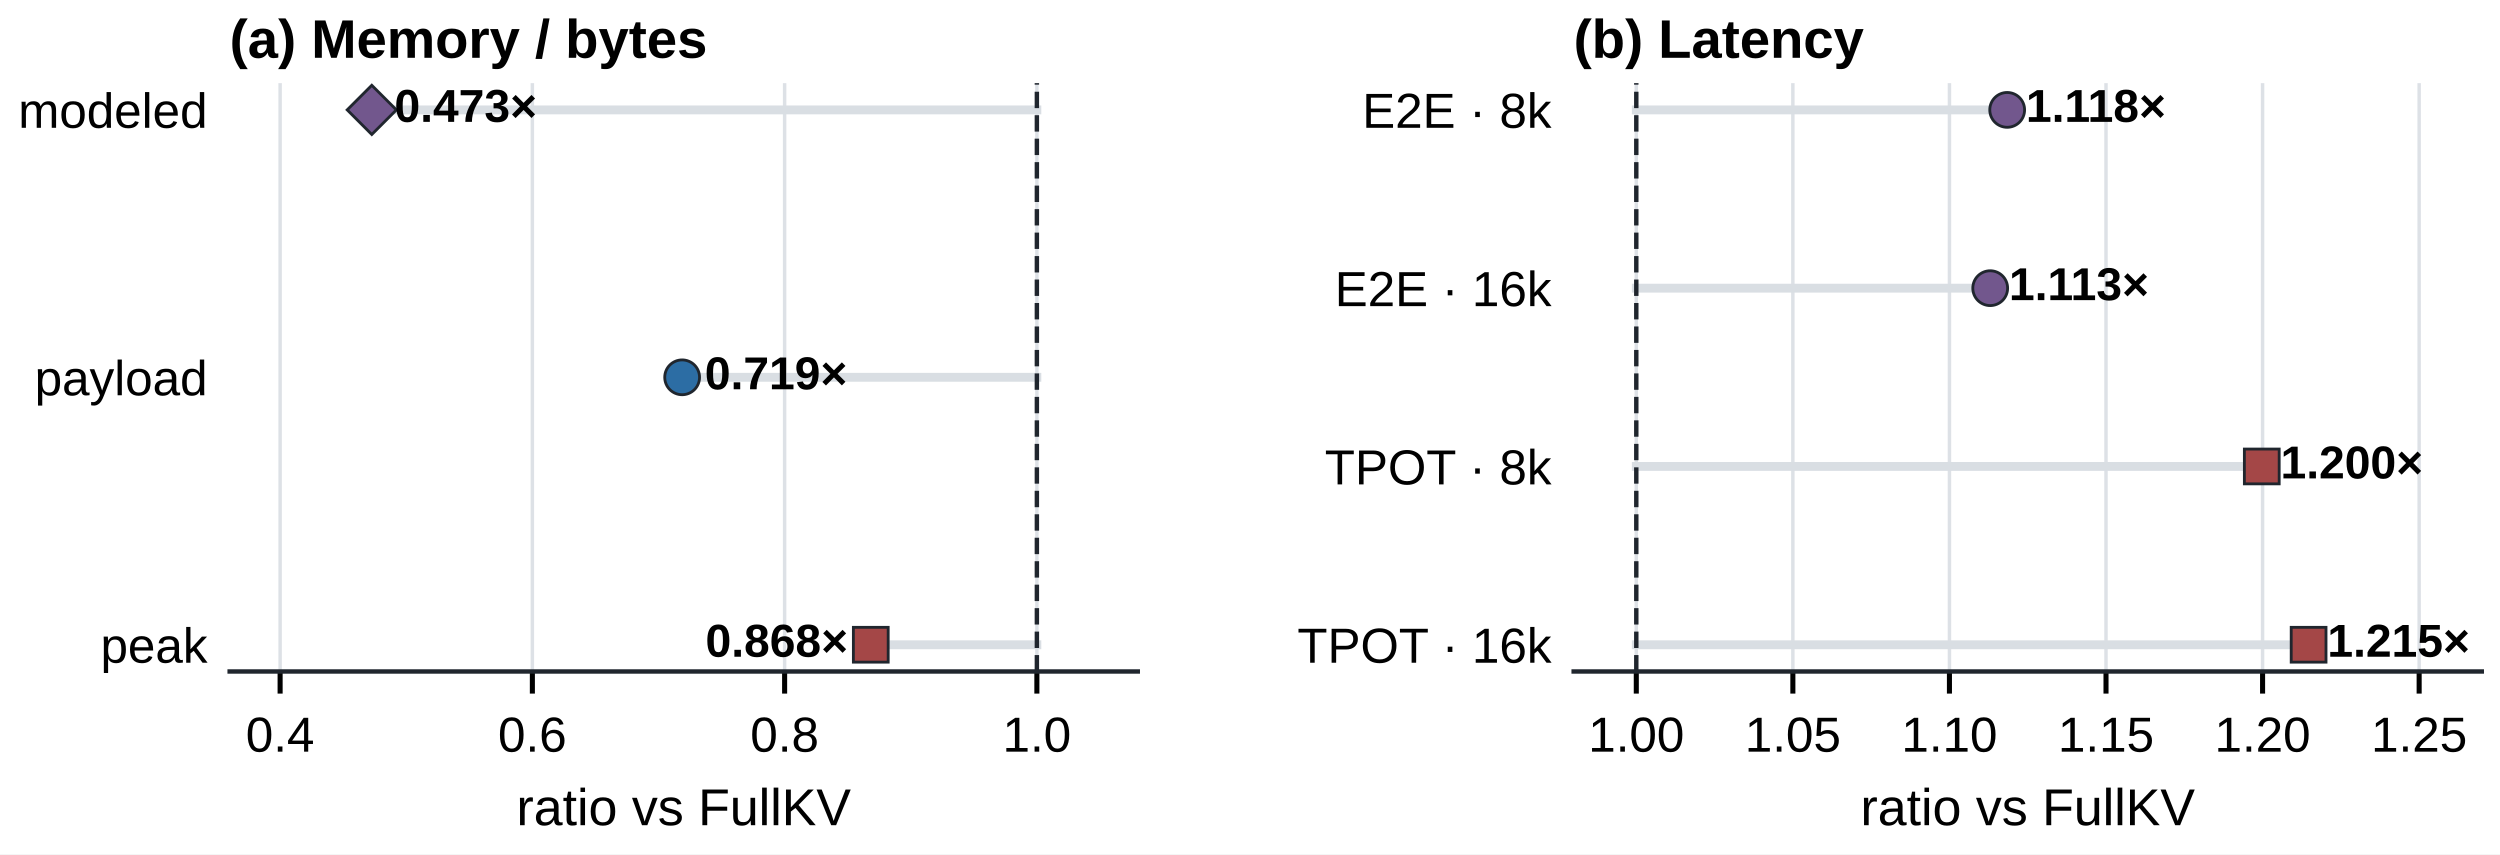
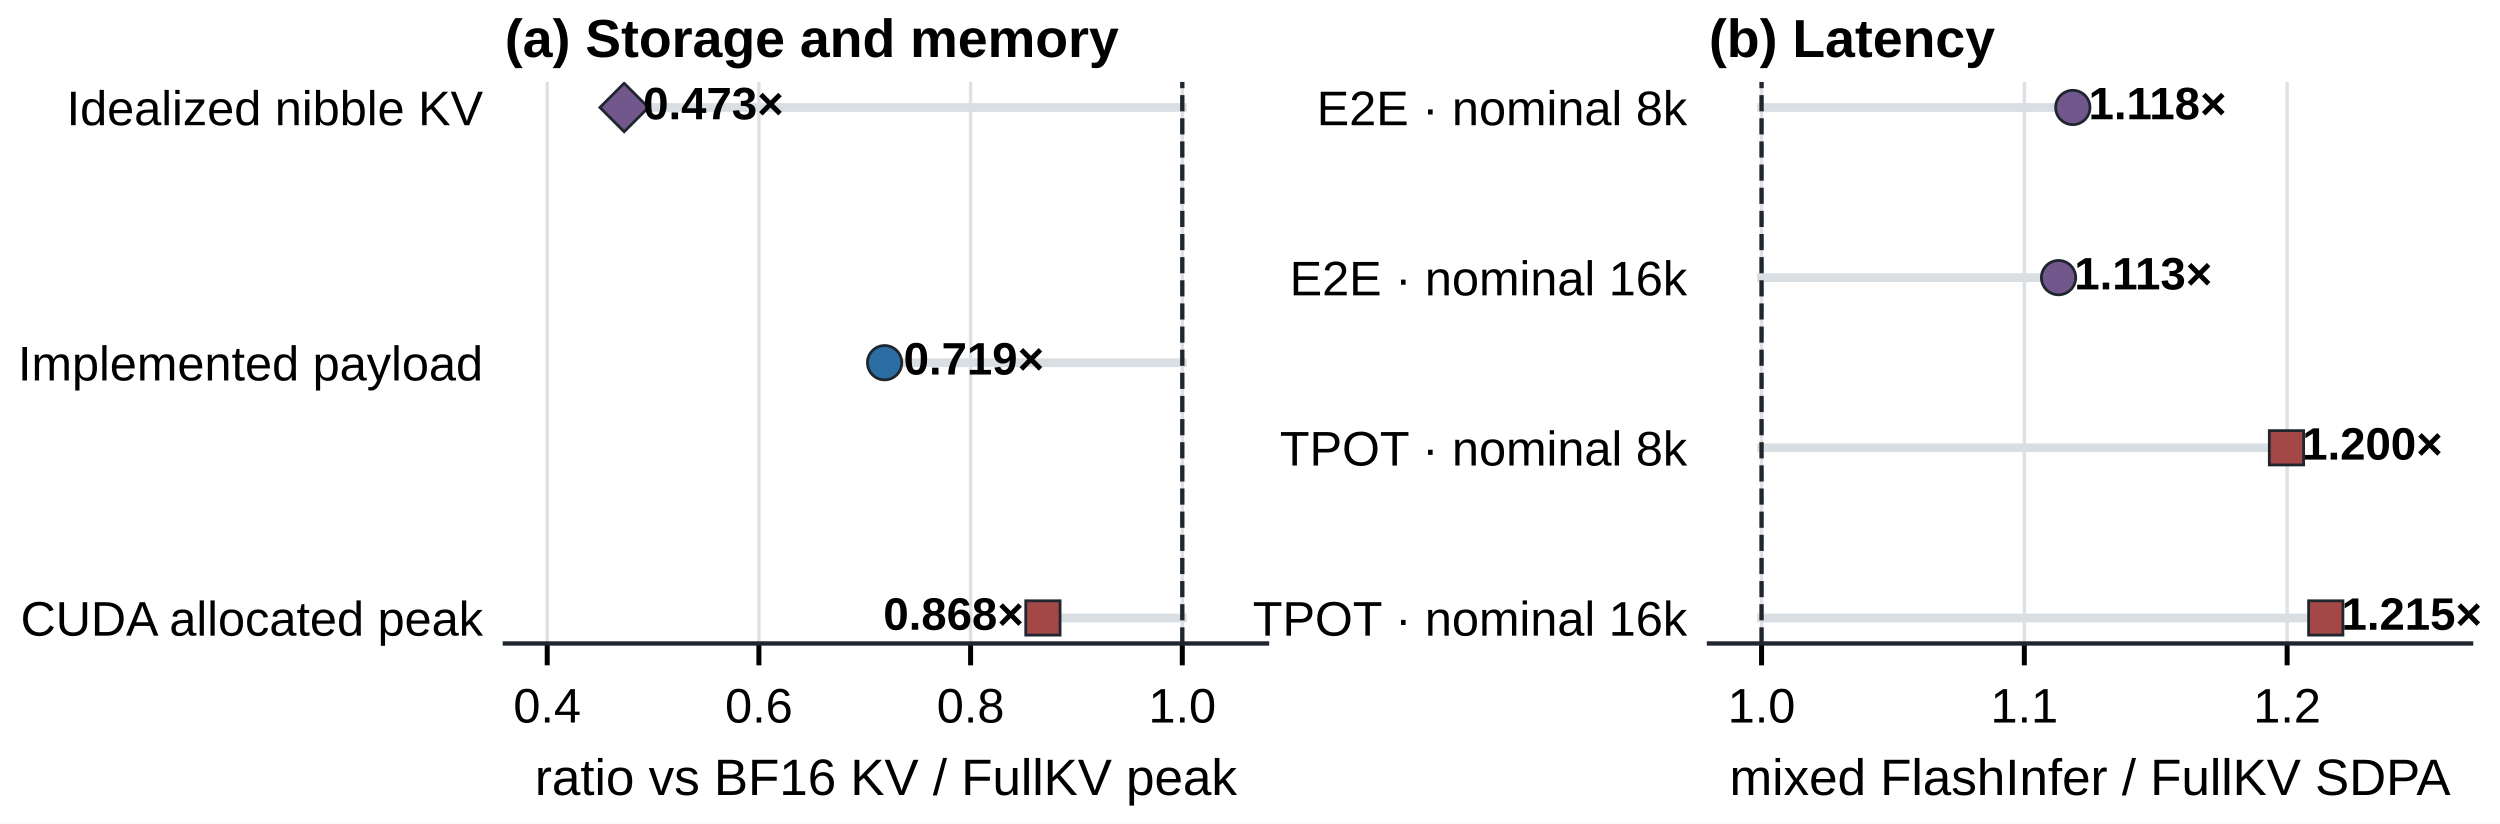
- <svg xmlns="http://www.w3.org/2000/svg" xmlns:xlink="http://www.w3.org/1999/xlink" width="395.128pt" height="135.025pt" viewBox="0 0 395.128 135.025" version="1.1">
+ <svg xmlns="http://www.w3.org/2000/svg" xmlns:xlink="http://www.w3.org/1999/xlink" width="400.86pt" height="132.073pt" viewBox="0 0 400.86 132.073" version="1.1">
  <defs>
    <style type="text/css">*{stroke-linejoin: round; stroke-linecap: butt}</style>
  </defs>
  <g id="figure_1">
    <g id="patch_1">
-       <path d="M 0 135.025 L 395.128 135.025 L 395.128 0 L 0 0 z " style="fill: #ffffff" />
+       <path d="M 0 132.073 L 400.86 132.073 L 400.86 0 L 0 0 z " style="fill: #ffffff" />
    </g>
    <g id="axes_1">
      <g id="patch_2">
-         <path d="M 36.298 106.129 L 179.826 106.129 L 179.826 13.141 L 36.298 13.141 z " style="fill: #ffffff" />
+         <path d="M 80.954 103.177 L 203.152 103.177 L 203.152 13.141 L 80.954 13.141 z " style="fill: #ffffff" />
      </g>
      <g id="matplotlib.axis_1">
        <g id="xtick_1">
          <g id="line2d_1">
-             <path d="M 44.272 106.129 L 44.272 13.141 " clip-path="url(#p26fa198afe)" style="fill: none; stroke: #d9dee3; stroke-opacity: 0.9; stroke-width: 0.55; stroke-linecap: square" />
+             <path d="M 87.743 103.177 L 87.743 13.141 " clip-path="url(#paa6c4454ef)" style="fill: none; stroke: #d9dee3; stroke-opacity: 0.9; stroke-width: 0.55; stroke-linecap: square" />
          </g>
          <g id="line2d_2">
            <defs>
-               <path id="m2ffba4db16" d="M 0 0 L 0 3.5 " style="stroke: #000000; stroke-width: 0.8" />
+               <path id="me37a7d6526" d="M 0 0 L 0 3.5 " style="stroke: #000000; stroke-width: 0.8" />
            </defs>
            <g>
-               <use xlink:href="#m2ffba4db16" x="44.272" y="106.129" style="stroke: #000000; stroke-width: 0.8" />
+               <use xlink:href="#me37a7d6526" x="87.743" y="103.177" style="stroke: #000000; stroke-width: 0.8" />
            </g>
          </g>
          <g id="text_1">
-             <text style="font-size: 7.8px; font-family: 'Liberation Sans', 'DejaVu Sans', 'Arial', sans-serif; text-anchor: middle" x="44.272" y="118.808" transform="rotate(-0 44.27166 118.8076)">0.4</text>
+             <text style="font-size: 7.8px; font-family: 'Liberation Sans', 'DejaVu Sans', 'Arial', sans-serif; text-anchor: middle" x="87.743" y="115.856" transform="rotate(-0 87.74285 115.8556)">0.4</text>
          </g>
        </g>
        <g id="xtick_2">
          <g id="line2d_3">
-             <path d="M 84.141 106.129 L 84.141 13.141 " clip-path="url(#p26fa198afe)" style="fill: none; stroke: #d9dee3; stroke-opacity: 0.9; stroke-width: 0.55; stroke-linecap: square" />
+             <path d="M 121.687 103.177 L 121.687 13.141 " clip-path="url(#paa6c4454ef)" style="fill: none; stroke: #d9dee3; stroke-opacity: 0.9; stroke-width: 0.55; stroke-linecap: square" />
          </g>
          <g id="line2d_4">
            <g>
-               <use xlink:href="#m2ffba4db16" x="84.141" y="106.129" style="stroke: #000000; stroke-width: 0.8" />
+               <use xlink:href="#me37a7d6526" x="121.687" y="103.177" style="stroke: #000000; stroke-width: 0.8" />
            </g>
          </g>
          <g id="text_2">
-             <text style="font-size: 7.8px; font-family: 'Liberation Sans', 'DejaVu Sans', 'Arial', sans-serif; text-anchor: middle" x="84.141" y="118.808" transform="rotate(-0 84.14062 118.8076)">0.6</text>
+             <text style="font-size: 7.8px; font-family: 'Liberation Sans', 'DejaVu Sans', 'Arial', sans-serif; text-anchor: middle" x="121.687" y="115.856" transform="rotate(-0 121.6867 115.8556)">0.6</text>
          </g>
        </g>
        <g id="xtick_3">
          <g id="line2d_5">
-             <path d="M 124.01 106.129 L 124.01 13.141 " clip-path="url(#p26fa198afe)" style="fill: none; stroke: #d9dee3; stroke-opacity: 0.9; stroke-width: 0.55; stroke-linecap: square" />
+             <path d="M 155.63 103.177 L 155.63 13.141 " clip-path="url(#paa6c4454ef)" style="fill: none; stroke: #d9dee3; stroke-opacity: 0.9; stroke-width: 0.55; stroke-linecap: square" />
          </g>
          <g id="line2d_6">
            <g>
-               <use xlink:href="#m2ffba4db16" x="124.01" y="106.129" style="stroke: #000000; stroke-width: 0.8" />
+               <use xlink:href="#me37a7d6526" x="155.63" y="103.177" style="stroke: #000000; stroke-width: 0.8" />
            </g>
          </g>
          <g id="text_3">
-             <text style="font-size: 7.8px; font-family: 'Liberation Sans', 'DejaVu Sans', 'Arial', sans-serif; text-anchor: middle" x="124.01" y="118.808" transform="rotate(-0 124.0096 118.8076)">0.8</text>
+             <text style="font-size: 7.8px; font-family: 'Liberation Sans', 'DejaVu Sans', 'Arial', sans-serif; text-anchor: middle" x="155.63" y="115.856" transform="rotate(-0 155.6304 115.8556)">0.8</text>
          </g>
        </g>
        <g id="xtick_4">
          <g id="line2d_7">
-             <path d="M 163.879 106.129 L 163.879 13.141 " clip-path="url(#p26fa198afe)" style="fill: none; stroke: #d9dee3; stroke-opacity: 0.9; stroke-width: 0.55; stroke-linecap: square" />
+             <path d="M 189.574 103.177 L 189.574 13.141 " clip-path="url(#paa6c4454ef)" style="fill: none; stroke: #d9dee3; stroke-opacity: 0.9; stroke-width: 0.55; stroke-linecap: square" />
          </g>
          <g id="line2d_8">
            <g>
-               <use xlink:href="#m2ffba4db16" x="163.879" y="106.129" style="stroke: #000000; stroke-width: 0.8" />
+               <use xlink:href="#me37a7d6526" x="189.574" y="103.177" style="stroke: #000000; stroke-width: 0.8" />
            </g>
          </g>
          <g id="text_4">
-             <text style="font-size: 7.8px; font-family: 'Liberation Sans', 'DejaVu Sans', 'Arial', sans-serif; text-anchor: middle" x="163.879" y="118.808" transform="rotate(-0 163.8785 118.8076)">1.0</text>
+             <text style="font-size: 7.8px; font-family: 'Liberation Sans', 'DejaVu Sans', 'Arial', sans-serif; text-anchor: middle" x="189.574" y="115.856" transform="rotate(-0 189.5742 115.8556)">1.0</text>
          </g>
        </g>
        <g id="text_5">
-           <text style="font-size: 8.2px; font-family: 'Liberation Sans', 'DejaVu Sans', 'Arial', sans-serif; text-anchor: middle" x="108.062" y="130.419" transform="rotate(-0 108.062 130.419)">ratio vs FullKV</text>
+           <text style="font-size: 8.2px; font-family: 'Liberation Sans', 'DejaVu Sans', 'Arial', sans-serif; text-anchor: middle" x="142.053" y="127.467" transform="rotate(-0 142.0529 127.467)">ratio vs BF16 KV / FullKV peak</text>
        </g>
      </g>
      <g id="matplotlib.axis_2">
        <g id="ytick_1">
          <g id="line2d_9" />
          <g id="text_6">
-             <text style="font-size: 7.8px; font-family: 'Liberation Sans', 'DejaVu Sans', 'Arial', sans-serif; text-anchor: end" x="32.798" y="20.207" transform="rotate(-0 32.79787 20.20707)">modeled</text>
+             <text style="font-size: 7.8px; font-family: 'Liberation Sans', 'DejaVu Sans', 'Arial', sans-serif; text-anchor: end" x="77.454" y="20.073" transform="rotate(-0 77.45409 20.07289)">Idealized nibble KV</text>
          </g>
        </g>
        <g id="ytick_2">
          <g id="line2d_10" />
          <g id="text_7">
-             <text style="font-size: 7.8px; font-family: 'Liberation Sans', 'DejaVu Sans', 'Arial', sans-serif; text-anchor: end" x="32.798" y="62.474" transform="rotate(-0 32.79787 62.47434)">payload</text>
+             <text style="font-size: 7.8px; font-family: 'Liberation Sans', 'DejaVu Sans', 'Arial', sans-serif; text-anchor: end" x="77.454" y="60.998" transform="rotate(-0 77.45409 60.99834)">Implemented payload</text>
          </g>
        </g>
        <g id="ytick_3">
          <g id="line2d_11" />
          <g id="text_8">
-             <text style="font-size: 7.8px; font-family: 'Liberation Sans', 'DejaVu Sans', 'Arial', sans-serif; text-anchor: end" x="32.798" y="104.742" transform="rotate(-0 32.79787 104.7416)">peak</text>
+             <text style="font-size: 7.8px; font-family: 'Liberation Sans', 'DejaVu Sans', 'Arial', sans-serif; text-anchor: end" x="77.454" y="101.924" transform="rotate(-0 77.45409 101.9238)">CUDA allocated peak</text>
          </g>
        </g>
      </g>
      <g id="line2d_12">
-         <path d="M 58.761 17.368 L 163.879 17.368 " clip-path="url(#p26fa198afe)" style="fill: none; stroke: #d9dee3; stroke-width: 1.4; stroke-linecap: square" />
+         <path d="M 100.079 17.234 L 189.574 17.234 " clip-path="url(#paa6c4454ef)" style="fill: none; stroke: #d9dee3; stroke-width: 1.4; stroke-linecap: square" />
      </g>
      <g id="line2d_13">
-         <path d="M 107.813 59.635 L 163.879 59.635 " clip-path="url(#p26fa198afe)" style="fill: none; stroke: #d9dee3; stroke-width: 1.4; stroke-linecap: square" />
+         <path d="M 141.841 58.159 L 189.574 58.159 " clip-path="url(#paa6c4454ef)" style="fill: none; stroke: #d9dee3; stroke-width: 1.4; stroke-linecap: square" />
      </g>
      <g id="line2d_14">
-         <path d="M 137.628 101.902 L 163.879 101.902 " clip-path="url(#p26fa198afe)" style="fill: none; stroke: #d9dee3; stroke-width: 1.4; stroke-linecap: square" />
+         <path d="M 167.225 99.084 L 189.574 99.084 " clip-path="url(#paa6c4454ef)" style="fill: none; stroke: #d9dee3; stroke-width: 1.4; stroke-linecap: square" />
      </g>
      <g id="line2d_15">
-         <path d="M 58.761 17.368 " clip-path="url(#p26fa198afe)" style="fill: none; stroke: #72578d; stroke-width: 1.2; stroke-linecap: square" />
-         <defs>
-           <path id="m29d583211d" d="M -0 3.889 L 3.889 0 L 0 -3.889 L -3.889 -0 z " style="stroke: #20262e; stroke-width: 0.45; stroke-linejoin: miter" />
-         </defs>
-         <g clip-path="url(#p26fa198afe)">
-           <use xlink:href="#m29d583211d" x="58.761" y="17.368" style="fill: #72578d; stroke: #20262e; stroke-width: 0.45; stroke-linejoin: miter" />
+         <path d="M 100.079 17.234 " clip-path="url(#paa6c4454ef)" style="fill: none; stroke: #72578d; stroke-width: 1.2; stroke-linecap: square" />
+         <defs>
+           <path id="m46cc249352" d="M -0 3.889 L 3.889 0 L 0 -3.889 L -3.889 -0 z " style="stroke: #20262e; stroke-width: 0.45; stroke-linejoin: miter" />
+         </defs>
+         <g clip-path="url(#paa6c4454ef)">
+           <use xlink:href="#m46cc249352" x="100.079" y="17.234" style="fill: #72578d; stroke: #20262e; stroke-width: 0.45; stroke-linejoin: miter" />
        </g>
      </g>
      <g id="line2d_16">
-         <path d="M 107.813 59.635 " clip-path="url(#p26fa198afe)" style="fill: none; stroke: #2c6da4; stroke-width: 1.2; stroke-linecap: square" />
-         <defs>
-           <path id="m6ffd87c6aa" d="M 0 2.75 C 0.729 2.75 1.429 2.46 1.945 1.945 C 2.46 1.429 2.75 0.729 2.75 0 C 2.75 -0.729 2.46 -1.429 1.945 -1.945 C 1.429 -2.46 0.729 -2.75 0 -2.75 C -0.729 -2.75 -1.429 -2.46 -1.945 -1.945 C -2.46 -1.429 -2.75 -0.729 -2.75 0 C -2.75 0.729 -2.46 1.429 -1.945 1.945 C -1.429 2.46 -0.729 2.75 0 2.75 z " style="stroke: #20262e; stroke-width: 0.45" />
-         </defs>
-         <g clip-path="url(#p26fa198afe)">
-           <use xlink:href="#m6ffd87c6aa" x="107.813" y="59.635" style="fill: #2c6da4; stroke: #20262e; stroke-width: 0.45" />
+         <path d="M 141.841 58.159 " clip-path="url(#paa6c4454ef)" style="fill: none; stroke: #2c6da4; stroke-width: 1.2; stroke-linecap: square" />
+         <defs>
+           <path id="ma58eabe10e" d="M 0 2.75 C 0.729 2.75 1.429 2.46 1.945 1.945 C 2.46 1.429 2.75 0.729 2.75 0 C 2.75 -0.729 2.46 -1.429 1.945 -1.945 C 1.429 -2.46 0.729 -2.75 0 -2.75 C -0.729 -2.75 -1.429 -2.46 -1.945 -1.945 C -2.46 -1.429 -2.75 -0.729 -2.75 0 C -2.75 0.729 -2.46 1.429 -1.945 1.945 C -1.429 2.46 -0.729 2.75 0 2.75 z " style="stroke: #20262e; stroke-width: 0.45" />
+         </defs>
+         <g clip-path="url(#paa6c4454ef)">
+           <use xlink:href="#ma58eabe10e" x="141.841" y="58.159" style="fill: #2c6da4; stroke: #20262e; stroke-width: 0.45" />
        </g>
      </g>
      <g id="line2d_17">
-         <path d="M 137.628 101.902 " clip-path="url(#p26fa198afe)" style="fill: none; stroke: #a44747; stroke-width: 1.2; stroke-linecap: square" />
-         <defs>
-           <path id="mbf55a72f6f" d="M -2.75 2.75 L 2.75 2.75 L 2.75 -2.75 L -2.75 -2.75 z " style="stroke: #20262e; stroke-width: 0.45; stroke-linejoin: miter" />
-         </defs>
-         <g clip-path="url(#p26fa198afe)">
-           <use xlink:href="#mbf55a72f6f" x="137.628" y="101.902" style="fill: #a44747; stroke: #20262e; stroke-width: 0.45; stroke-linejoin: miter" />
+         <path d="M 167.225 99.084 " clip-path="url(#paa6c4454ef)" style="fill: none; stroke: #a44747; stroke-width: 1.2; stroke-linecap: square" />
+         <defs>
+           <path id="m62bb5e3190" d="M -2.75 2.75 L 2.75 2.75 L 2.75 -2.75 L -2.75 -2.75 z " style="stroke: #20262e; stroke-width: 0.45; stroke-linejoin: miter" />
+         </defs>
+         <g clip-path="url(#paa6c4454ef)">
+           <use xlink:href="#m62bb5e3190" x="167.225" y="99.084" style="fill: #a44747; stroke: #20262e; stroke-width: 0.45; stroke-linejoin: miter" />
        </g>
      </g>
      <g id="line2d_18">
-         <path d="M 163.879 106.129 L 163.879 13.141 " clip-path="url(#p26fa198afe)" style="fill: none; stroke-dasharray: 2.59,1.12; stroke-dashoffset: 0; stroke: #20262e; stroke-width: 0.7" />
+         <path d="M 189.574 103.177 L 189.574 13.141 " clip-path="url(#paa6c4454ef)" style="fill: none; stroke-dasharray: 2.59,1.12; stroke-dashoffset: 0; stroke: #20262e; stroke-width: 0.7" />
      </g>
      <g id="patch_3">
-         <path d="M 36.298 106.129 L 179.826 106.129 " style="fill: none; stroke: #20262e; stroke-width: 0.7; stroke-linejoin: miter; stroke-linecap: square" />
+         <path d="M 80.954 103.177 L 203.152 103.177 " style="fill: none; stroke: #20262e; stroke-width: 0.7; stroke-linejoin: miter; stroke-linecap: square" />
      </g>
      <g id="text_9">
-         <text style="font-weight: 700; font-size: 7.3px; font-family: 'Liberation Sans', 'DejaVu Sans', 'Arial', sans-serif; text-anchor: start" x="62.349" y="19.257" transform="rotate(-0 62.34942 19.25692)">0.473×</text>
+         <text style="font-weight: 700; font-size: 7.3px; font-family: 'Liberation Sans', 'DejaVu Sans', 'Arial', sans-serif; text-anchor: start" x="103.134" y="19.123" transform="rotate(-0 103.134 19.12274)">0.473×</text>
      </g>
      <g id="text_10">
-         <text style="font-weight: 700; font-size: 7.3px; font-family: 'Liberation Sans', 'DejaVu Sans', 'Arial', sans-serif; text-anchor: start" x="111.401" y="61.524" transform="rotate(-0 111.4011 61.52419)">0.719×</text>
+         <text style="font-weight: 700; font-size: 7.3px; font-family: 'Liberation Sans', 'DejaVu Sans', 'Arial', sans-serif; text-anchor: start" x="144.896" y="60.048" transform="rotate(-0 144.8958 60.04819)">0.719×</text>
      </g>
      <g id="text_11">
-         <text style="font-weight: 700; font-size: 7.3px; font-family: 'Liberation Sans', 'DejaVu Sans', 'Arial', sans-serif; text-anchor: end" x="134.04" y="103.791" transform="rotate(-0 134.0398 103.7915)">0.868×</text>
+         <text style="font-weight: 700; font-size: 7.3px; font-family: 'Liberation Sans', 'DejaVu Sans', 'Arial', sans-serif; text-anchor: end" x="164.17" y="100.974" transform="rotate(-0 164.17 100.9737)">0.868×</text>
      </g>
      <g id="text_12">
-         <text style="font-weight: 700; font-size: 8.6px; font-family: 'Liberation Sans', 'DejaVu Sans', 'Arial', sans-serif; text-anchor: start" x="36.298" y="9.141" transform="rotate(-0 36.29787 9.141035)">(a) Memory / bytes</text>
+         <text style="font-weight: 700; font-size: 8.6px; font-family: 'Liberation Sans', 'DejaVu Sans', 'Arial', sans-serif; text-anchor: start" x="80.954" y="9.141" transform="rotate(-0 80.95409 9.141035)">(a) Storage and memory</text>
      </g>
    </g>
    <g id="axes_2">
      <g id="patch_4">
-         <path d="M 248.72 106.129 L 392.248 106.129 L 392.248 13.141 L 248.72 13.141 z " style="fill: #ffffff" />
+         <path d="M 274.026 103.177 L 396.224 103.177 L 396.224 13.141 L 274.026 13.141 z " style="fill: #ffffff" />
      </g>
      <g id="matplotlib.axis_3">
        <g id="xtick_5">
          <g id="line2d_19">
-             <path d="M 258.618 106.129 L 258.618 13.141 " clip-path="url(#p44083bb13b)" style="fill: none; stroke: #d9dee3; stroke-opacity: 0.9; stroke-width: 0.55; stroke-linecap: square" />
+             <path d="M 282.454 103.177 L 282.454 13.141 " clip-path="url(#p240f3492cc)" style="fill: none; stroke: #d9dee3; stroke-opacity: 0.9; stroke-width: 0.55; stroke-linecap: square" />
          </g>
          <g id="line2d_20">
            <g>
-               <use xlink:href="#m2ffba4db16" x="258.618" y="106.129" style="stroke: #000000; stroke-width: 0.8" />
+               <use xlink:href="#me37a7d6526" x="282.454" y="103.177" style="stroke: #000000; stroke-width: 0.8" />
            </g>
          </g>
          <g id="text_13">
-             <text style="font-size: 7.8px; font-family: 'Liberation Sans', 'DejaVu Sans', 'Arial', sans-serif; text-anchor: middle" x="258.618" y="118.808" transform="rotate(-0 258.6181 118.8076)">1.00</text>
+             <text style="font-size: 7.8px; font-family: 'Liberation Sans', 'DejaVu Sans', 'Arial', sans-serif; text-anchor: middle" x="282.454" y="115.856" transform="rotate(-0 282.4538 115.8556)">1.0</text>
          </g>
        </g>
        <g id="xtick_6">
          <g id="line2d_21">
-             <path d="M 283.364 106.129 L 283.364 13.141 " clip-path="url(#p44083bb13b)" style="fill: none; stroke: #d9dee3; stroke-opacity: 0.9; stroke-width: 0.55; stroke-linecap: square" />
+             <path d="M 324.591 103.177 L 324.591 13.141 " clip-path="url(#p240f3492cc)" style="fill: none; stroke: #d9dee3; stroke-opacity: 0.9; stroke-width: 0.55; stroke-linecap: square" />
          </g>
          <g id="line2d_22">
            <g>
-               <use xlink:href="#m2ffba4db16" x="283.364" y="106.129" style="stroke: #000000; stroke-width: 0.8" />
+               <use xlink:href="#me37a7d6526" x="324.591" y="103.177" style="stroke: #000000; stroke-width: 0.8" />
            </g>
          </g>
          <g id="text_14">
-             <text style="font-size: 7.8px; font-family: 'Liberation Sans', 'DejaVu Sans', 'Arial', sans-serif; text-anchor: middle" x="283.364" y="118.808" transform="rotate(-0 283.3644 118.8076)">1.05</text>
+             <text style="font-size: 7.8px; font-family: 'Liberation Sans', 'DejaVu Sans', 'Arial', sans-serif; text-anchor: middle" x="324.591" y="115.856" transform="rotate(-0 324.591 115.8556)">1.1</text>
          </g>
        </g>
        <g id="xtick_7">
          <g id="line2d_23">
-             <path d="M 308.111 106.129 L 308.111 13.141 " clip-path="url(#p44083bb13b)" style="fill: none; stroke: #d9dee3; stroke-opacity: 0.9; stroke-width: 0.55; stroke-linecap: square" />
+             <path d="M 366.728 103.177 L 366.728 13.141 " clip-path="url(#p240f3492cc)" style="fill: none; stroke: #d9dee3; stroke-opacity: 0.9; stroke-width: 0.55; stroke-linecap: square" />
          </g>
          <g id="line2d_24">
            <g>
-               <use xlink:href="#m2ffba4db16" x="308.111" y="106.129" style="stroke: #000000; stroke-width: 0.8" />
+               <use xlink:href="#me37a7d6526" x="366.728" y="103.177" style="stroke: #000000; stroke-width: 0.8" />
            </g>
          </g>
          <g id="text_15">
-             <text style="font-size: 7.8px; font-family: 'Liberation Sans', 'DejaVu Sans', 'Arial', sans-serif; text-anchor: middle" x="308.111" y="118.808" transform="rotate(-0 308.1106 118.8076)">1.10</text>
-           </g>
-         </g>
-         <g id="xtick_8">
-           <g id="line2d_25">
-             <path d="M 332.857 106.129 L 332.857 13.141 " clip-path="url(#p44083bb13b)" style="fill: none; stroke: #d9dee3; stroke-opacity: 0.9; stroke-width: 0.55; stroke-linecap: square" />
-           </g>
-           <g id="line2d_26">
-             <g>
-               <use xlink:href="#m2ffba4db16" x="332.857" y="106.129" style="stroke: #000000; stroke-width: 0.8" />
-             </g>
-           </g>
-           <g id="text_16">
-             <text style="font-size: 7.8px; font-family: 'Liberation Sans', 'DejaVu Sans', 'Arial', sans-serif; text-anchor: middle" x="332.857" y="118.808" transform="rotate(-0 332.8569 118.8076)">1.15</text>
-           </g>
-         </g>
-         <g id="xtick_9">
-           <g id="line2d_27">
-             <path d="M 357.603 106.129 L 357.603 13.141 " clip-path="url(#p44083bb13b)" style="fill: none; stroke: #d9dee3; stroke-opacity: 0.9; stroke-width: 0.55; stroke-linecap: square" />
-           </g>
-           <g id="line2d_28">
-             <g>
-               <use xlink:href="#m2ffba4db16" x="357.603" y="106.129" style="stroke: #000000; stroke-width: 0.8" />
-             </g>
-           </g>
-           <g id="text_17">
-             <text style="font-size: 7.8px; font-family: 'Liberation Sans', 'DejaVu Sans', 'Arial', sans-serif; text-anchor: middle" x="357.603" y="118.808" transform="rotate(-0 357.6031 118.8076)">1.20</text>
-           </g>
-         </g>
-         <g id="xtick_10">
-           <g id="line2d_29">
-             <path d="M 382.349 106.129 L 382.349 13.141 " clip-path="url(#p44083bb13b)" style="fill: none; stroke: #d9dee3; stroke-opacity: 0.9; stroke-width: 0.55; stroke-linecap: square" />
-           </g>
-           <g id="line2d_30">
-             <g>
-               <use xlink:href="#m2ffba4db16" x="382.349" y="106.129" style="stroke: #000000; stroke-width: 0.8" />
-             </g>
-           </g>
-           <g id="text_18">
-             <text style="font-size: 7.8px; font-family: 'Liberation Sans', 'DejaVu Sans', 'Arial', sans-serif; text-anchor: middle" x="382.349" y="118.808" transform="rotate(-0 382.3494 118.8076)">1.25</text>
-           </g>
-         </g>
-         <g id="text_19">
-           <text style="font-size: 8.2px; font-family: 'Liberation Sans', 'DejaVu Sans', 'Arial', sans-serif; text-anchor: middle" x="320.484" y="130.419" transform="rotate(-0 320.4838 130.419)">ratio vs FullKV</text>
+             <text style="font-size: 7.8px; font-family: 'Liberation Sans', 'DejaVu Sans', 'Arial', sans-serif; text-anchor: middle" x="366.728" y="115.856" transform="rotate(-0 366.7281 115.8556)">1.2</text>
+           </g>
+         </g>
+         <g id="text_16">
+           <text style="font-size: 8.2px; font-family: 'Liberation Sans', 'DejaVu Sans', 'Arial', sans-serif; text-anchor: middle" x="335.125" y="127.467" transform="rotate(-0 335.1253 127.467)">mixed FlashInfer / FullKV SDPA</text>
        </g>
      </g>
      <g id="matplotlib.axis_4">
        <g id="ytick_4">
-           <g id="line2d_31" />
+           <g id="line2d_25" />
+           <g id="text_17">
+             <text style="font-size: 7.8px; font-family: 'Liberation Sans', 'DejaVu Sans', 'Arial', sans-serif; text-anchor: end" x="270.526" y="20.073" transform="rotate(-0 270.5264 20.07289)">E2E · nominal 8k</text>
+           </g>
+         </g>
+         <g id="ytick_5">
+           <g id="line2d_26" />
+           <g id="text_18">
+             <text style="font-size: 7.8px; font-family: 'Liberation Sans', 'DejaVu Sans', 'Arial', sans-serif; text-anchor: end" x="270.526" y="47.357" transform="rotate(-0 270.5264 47.35652)">E2E · nominal 16k</text>
+           </g>
+         </g>
+         <g id="ytick_6">
+           <g id="line2d_27" />
+           <g id="text_19">
+             <text style="font-size: 7.8px; font-family: 'Liberation Sans', 'DejaVu Sans', 'Arial', sans-serif; text-anchor: end" x="270.526" y="74.64" transform="rotate(-0 270.5264 74.64016)">TPOT · nominal 8k</text>
+           </g>
+         </g>
+         <g id="ytick_7">
+           <g id="line2d_28" />
          <g id="text_20">
-             <text style="font-size: 7.8px; font-family: 'Liberation Sans', 'DejaVu Sans', 'Arial', sans-serif; text-anchor: end" x="245.22" y="20.207" transform="rotate(-0 245.2196 20.20707)">E2E · 8k</text>
-           </g>
-         </g>
-         <g id="ytick_5">
-           <g id="line2d_32" />
-           <g id="text_21">
-             <text style="font-size: 7.8px; font-family: 'Liberation Sans', 'DejaVu Sans', 'Arial', sans-serif; text-anchor: end" x="245.22" y="48.385" transform="rotate(-0 245.2196 48.38525)">E2E · 16k</text>
-           </g>
-         </g>
-         <g id="ytick_6">
-           <g id="line2d_33" />
-           <g id="text_22">
-             <text style="font-size: 7.8px; font-family: 'Liberation Sans', 'DejaVu Sans', 'Arial', sans-serif; text-anchor: end" x="245.22" y="76.563" transform="rotate(-0 245.2196 76.56343)">TPOT · 8k</text>
-           </g>
-         </g>
-         <g id="ytick_7">
-           <g id="line2d_34" />
-           <g id="text_23">
-             <text style="font-size: 7.8px; font-family: 'Liberation Sans', 'DejaVu Sans', 'Arial', sans-serif; text-anchor: end" x="245.22" y="104.742" transform="rotate(-0 245.2196 104.7416)">TPOT · 16k</text>
-           </g>
+             <text style="font-size: 7.8px; font-family: 'Liberation Sans', 'DejaVu Sans', 'Arial', sans-serif; text-anchor: end" x="270.526" y="101.924" transform="rotate(-0 270.5264 101.9238)">TPOT · nominal 16k</text>
+           </g>
+         </g>
+       </g>
+       <g id="line2d_29">
+         <path d="M 282.454 17.234 L 332.362 17.234 " clip-path="url(#p240f3492cc)" style="fill: none; stroke: #d9dee3; stroke-width: 1.4; stroke-linecap: square" />
+       </g>
+       <g id="line2d_30">
+         <path d="M 282.454 44.517 L 330.077 44.517 " clip-path="url(#p240f3492cc)" style="fill: none; stroke: #d9dee3; stroke-width: 1.4; stroke-linecap: square" />
+       </g>
+       <g id="line2d_31">
+         <path d="M 282.454 71.801 L 366.621 71.801 " clip-path="url(#p240f3492cc)" style="fill: none; stroke: #d9dee3; stroke-width: 1.4; stroke-linecap: square" />
+       </g>
+       <g id="line2d_32">
+         <path d="M 282.454 99.084 L 372.922 99.084 " clip-path="url(#p240f3492cc)" style="fill: none; stroke: #d9dee3; stroke-width: 1.4; stroke-linecap: square" />
+       </g>
+       <g id="line2d_33">
+         <path d="M 332.362 17.234 " clip-path="url(#p240f3492cc)" style="fill: none; stroke: #72578d; stroke-width: 1.2; stroke-linecap: square" />
+         <defs>
+           <path id="m469a370dd4" d="M 0 2.75 C 0.729 2.75 1.429 2.46 1.945 1.945 C 2.46 1.429 2.75 0.729 2.75 0 C 2.75 -0.729 2.46 -1.429 1.945 -1.945 C 1.429 -2.46 0.729 -2.75 0 -2.75 C -0.729 -2.75 -1.429 -2.46 -1.945 -1.945 C -2.46 -1.429 -2.75 -0.729 -2.75 0 C -2.75 0.729 -2.46 1.429 -1.945 1.945 C -1.429 2.46 -0.729 2.75 0 2.75 z " style="stroke: #20262e; stroke-width: 0.45" />
+         </defs>
+         <g clip-path="url(#p240f3492cc)">
+           <use xlink:href="#m469a370dd4" x="332.362" y="17.234" style="fill: #72578d; stroke: #20262e; stroke-width: 0.45" />
+         </g>
+       </g>
+       <g id="line2d_34">
+         <path d="M 330.077 44.517 " clip-path="url(#p240f3492cc)" style="fill: none; stroke: #72578d; stroke-width: 1.2; stroke-linecap: square" />
+         <g clip-path="url(#p240f3492cc)">
+           <use xlink:href="#m469a370dd4" x="330.077" y="44.517" style="fill: #72578d; stroke: #20262e; stroke-width: 0.45" />
        </g>
      </g>
      <g id="line2d_35">
-         <path d="M 258.618 17.368 L 317.238 17.368 " clip-path="url(#p44083bb13b)" style="fill: none; stroke: #d9dee3; stroke-width: 1.4; stroke-linecap: square" />
+         <path d="M 366.621 71.801 " clip-path="url(#p240f3492cc)" style="fill: none; stroke: #a44747; stroke-width: 1.2; stroke-linecap: square" />
+         <g clip-path="url(#p240f3492cc)">
+           <use xlink:href="#m62bb5e3190" x="366.621" y="71.801" style="fill: #a44747; stroke: #20262e; stroke-width: 0.45; stroke-linejoin: miter" />
+         </g>
      </g>
      <g id="line2d_36">
-         <path d="M 258.618 45.546 L 314.555 45.546 " clip-path="url(#p44083bb13b)" style="fill: none; stroke: #d9dee3; stroke-width: 1.4; stroke-linecap: square" />
+         <path d="M 372.922 99.084 " clip-path="url(#p240f3492cc)" style="fill: none; stroke: #a44747; stroke-width: 1.2; stroke-linecap: square" />
+         <g clip-path="url(#p240f3492cc)">
+           <use xlink:href="#m62bb5e3190" x="372.922" y="99.084" style="fill: #a44747; stroke: #20262e; stroke-width: 0.45; stroke-linejoin: miter" />
+         </g>
      </g>
      <g id="line2d_37">
-         <path d="M 258.618 73.724 L 357.477 73.724 " clip-path="url(#p44083bb13b)" style="fill: none; stroke: #d9dee3; stroke-width: 1.4; stroke-linecap: square" />
-       </g>
-       <g id="line2d_38">
-         <path d="M 258.618 101.902 L 364.878 101.902 " clip-path="url(#p44083bb13b)" style="fill: none; stroke: #d9dee3; stroke-width: 1.4; stroke-linecap: square" />
-       </g>
-       <g id="line2d_39">
-         <path d="M 317.238 17.368 " clip-path="url(#p44083bb13b)" style="fill: none; stroke: #72578d; stroke-width: 1.2; stroke-linecap: square" />
-         <defs>
-           <path id="md85c40038e" d="M 0 2.75 C 0.729 2.75 1.429 2.46 1.945 1.945 C 2.46 1.429 2.75 0.729 2.75 0 C 2.75 -0.729 2.46 -1.429 1.945 -1.945 C 1.429 -2.46 0.729 -2.75 0 -2.75 C -0.729 -2.75 -1.429 -2.46 -1.945 -1.945 C -2.46 -1.429 -2.75 -0.729 -2.75 0 C -2.75 0.729 -2.46 1.429 -1.945 1.945 C -1.429 2.46 -0.729 2.75 0 2.75 z " style="stroke: #20262e; stroke-width: 0.45" />
-         </defs>
-         <g clip-path="url(#p44083bb13b)">
-           <use xlink:href="#md85c40038e" x="317.238" y="17.368" style="fill: #72578d; stroke: #20262e; stroke-width: 0.45" />
-         </g>
-       </g>
-       <g id="line2d_40">
-         <path d="M 314.555 45.546 " clip-path="url(#p44083bb13b)" style="fill: none; stroke: #72578d; stroke-width: 1.2; stroke-linecap: square" />
-         <g clip-path="url(#p44083bb13b)">
-           <use xlink:href="#md85c40038e" x="314.555" y="45.546" style="fill: #72578d; stroke: #20262e; stroke-width: 0.45" />
-         </g>
-       </g>
-       <g id="line2d_41">
-         <path d="M 357.477 73.724 " clip-path="url(#p44083bb13b)" style="fill: none; stroke: #a44747; stroke-width: 1.2; stroke-linecap: square" />
-         <g clip-path="url(#p44083bb13b)">
-           <use xlink:href="#mbf55a72f6f" x="357.477" y="73.724" style="fill: #a44747; stroke: #20262e; stroke-width: 0.45; stroke-linejoin: miter" />
-         </g>
-       </g>
-       <g id="line2d_42">
-         <path d="M 364.878 101.902 " clip-path="url(#p44083bb13b)" style="fill: none; stroke: #a44747; stroke-width: 1.2; stroke-linecap: square" />
-         <g clip-path="url(#p44083bb13b)">
-           <use xlink:href="#mbf55a72f6f" x="364.878" y="101.902" style="fill: #a44747; stroke: #20262e; stroke-width: 0.45; stroke-linejoin: miter" />
-         </g>
-       </g>
-       <g id="line2d_43">
-         <path d="M 258.618 106.129 L 258.618 13.141 " clip-path="url(#p44083bb13b)" style="fill: none; stroke-dasharray: 2.59,1.12; stroke-dashoffset: 0; stroke: #20262e; stroke-width: 0.7" />
+         <path d="M 282.454 103.177 L 282.454 13.141 " clip-path="url(#p240f3492cc)" style="fill: none; stroke-dasharray: 2.59,1.12; stroke-dashoffset: 0; stroke: #20262e; stroke-width: 0.7" />
      </g>
      <g id="patch_5">
-         <path d="M 248.72 106.129 L 392.248 106.129 " style="fill: none; stroke: #20262e; stroke-width: 0.7; stroke-linejoin: miter; stroke-linecap: square" />
+         <path d="M 274.026 103.177 L 396.224 103.177 " style="fill: none; stroke: #20262e; stroke-width: 0.7; stroke-linejoin: miter; stroke-linecap: square" />
+       </g>
+       <g id="text_21">
+         <text style="font-weight: 700; font-size: 7.3px; font-family: 'Liberation Sans', 'DejaVu Sans', 'Arial', sans-serif; text-anchor: start" x="334.89" y="19.123" transform="rotate(-0 334.8904 19.12274)">1.118×</text>
+       </g>
+       <g id="text_22">
+         <text style="font-weight: 700; font-size: 7.3px; font-family: 'Liberation Sans', 'DejaVu Sans', 'Arial', sans-serif; text-anchor: start" x="332.605" y="46.406" transform="rotate(-0 332.6055 46.40638)">1.113×</text>
+       </g>
+       <g id="text_23">
+         <text style="font-weight: 700; font-size: 7.3px; font-family: 'Liberation Sans', 'DejaVu Sans', 'Arial', sans-serif; text-anchor: start" x="369.149" y="73.69" transform="rotate(-0 369.1488 73.69001)">1.200×</text>
      </g>
      <g id="text_24">
-         <text style="font-weight: 700; font-size: 7.3px; font-family: 'Liberation Sans', 'DejaVu Sans', 'Arial', sans-serif; text-anchor: start" x="320.208" y="19.257" transform="rotate(-0 320.2079 19.25692)">1.118×</text>
+         <text style="font-weight: 700; font-size: 7.3px; font-family: 'Liberation Sans', 'DejaVu Sans', 'Arial', sans-serif; text-anchor: start" x="375.45" y="100.974" transform="rotate(-0 375.4504 100.9737)">1.215×</text>
      </g>
      <g id="text_25">
-         <text style="font-weight: 700; font-size: 7.3px; font-family: 'Liberation Sans', 'DejaVu Sans', 'Arial', sans-serif; text-anchor: start" x="317.524" y="47.435" transform="rotate(-0 317.5242 47.4351)">1.113×</text>
-       </g>
-       <g id="text_26">
-         <text style="font-weight: 700; font-size: 7.3px; font-family: 'Liberation Sans', 'DejaVu Sans', 'Arial', sans-serif; text-anchor: start" x="360.446" y="75.613" transform="rotate(-0 360.4464 75.61329)">1.200×</text>
-       </g>
-       <g id="text_27">
-         <text style="font-weight: 700; font-size: 7.3px; font-family: 'Liberation Sans', 'DejaVu Sans', 'Arial', sans-serif; text-anchor: start" x="367.848" y="103.791" transform="rotate(-0 367.8479 103.7915)">1.215×</text>
-       </g>
-       <g id="text_28">
-         <text style="font-weight: 700; font-size: 8.6px; font-family: 'Liberation Sans', 'DejaVu Sans', 'Arial', sans-serif; text-anchor: start" x="248.72" y="9.141" transform="rotate(-0 248.7196 9.141035)">(b) Latency</text>
+         <text style="font-weight: 700; font-size: 8.6px; font-family: 'Liberation Sans', 'DejaVu Sans', 'Arial', sans-serif; text-anchor: start" x="274.026" y="9.141" transform="rotate(-0 274.0264 9.141035)">(b) Latency</text>
      </g>
    </g>
  </g>
  <defs>
-     <clipPath id="p26fa198afe">
-       <rect x="36.298" y="13.141" width="143.528" height="92.988" />
+     <clipPath id="paa6c4454ef">
+       <rect x="80.954" y="13.141" width="122.198" height="90.036" />
    </clipPath>
-     <clipPath id="p44083bb13b">
-       <rect x="248.72" y="13.141" width="143.528" height="92.988" />
+     <clipPath id="p240f3492cc">
+       <rect x="274.026" y="13.141" width="122.198" height="90.036" />
    </clipPath>
  </defs>
</svg>
